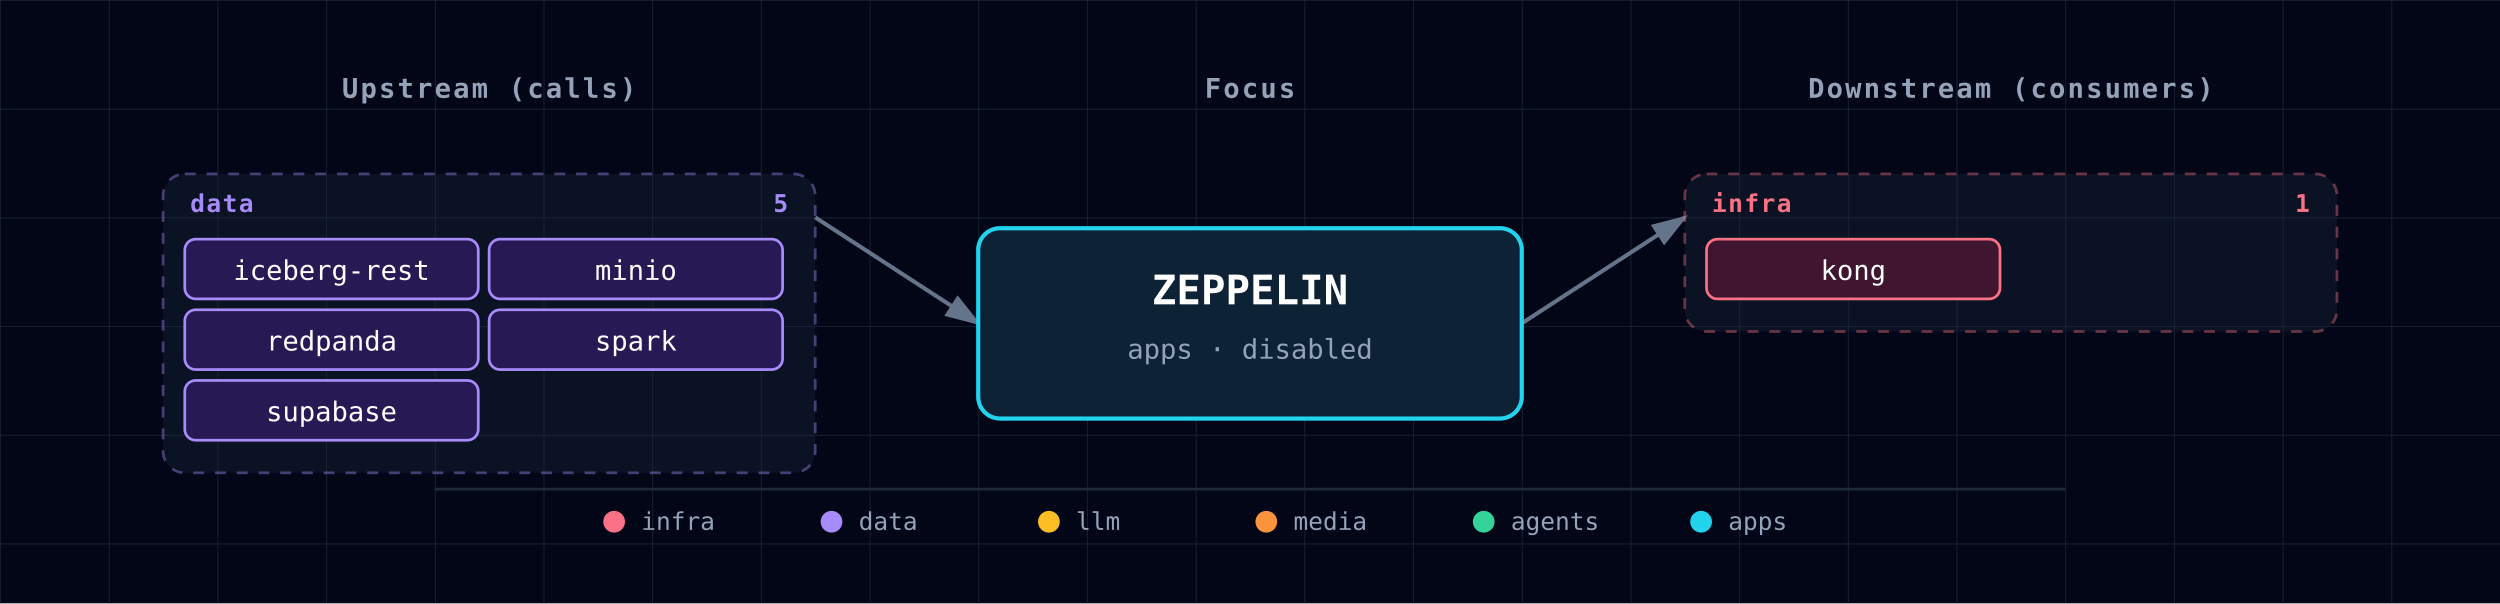
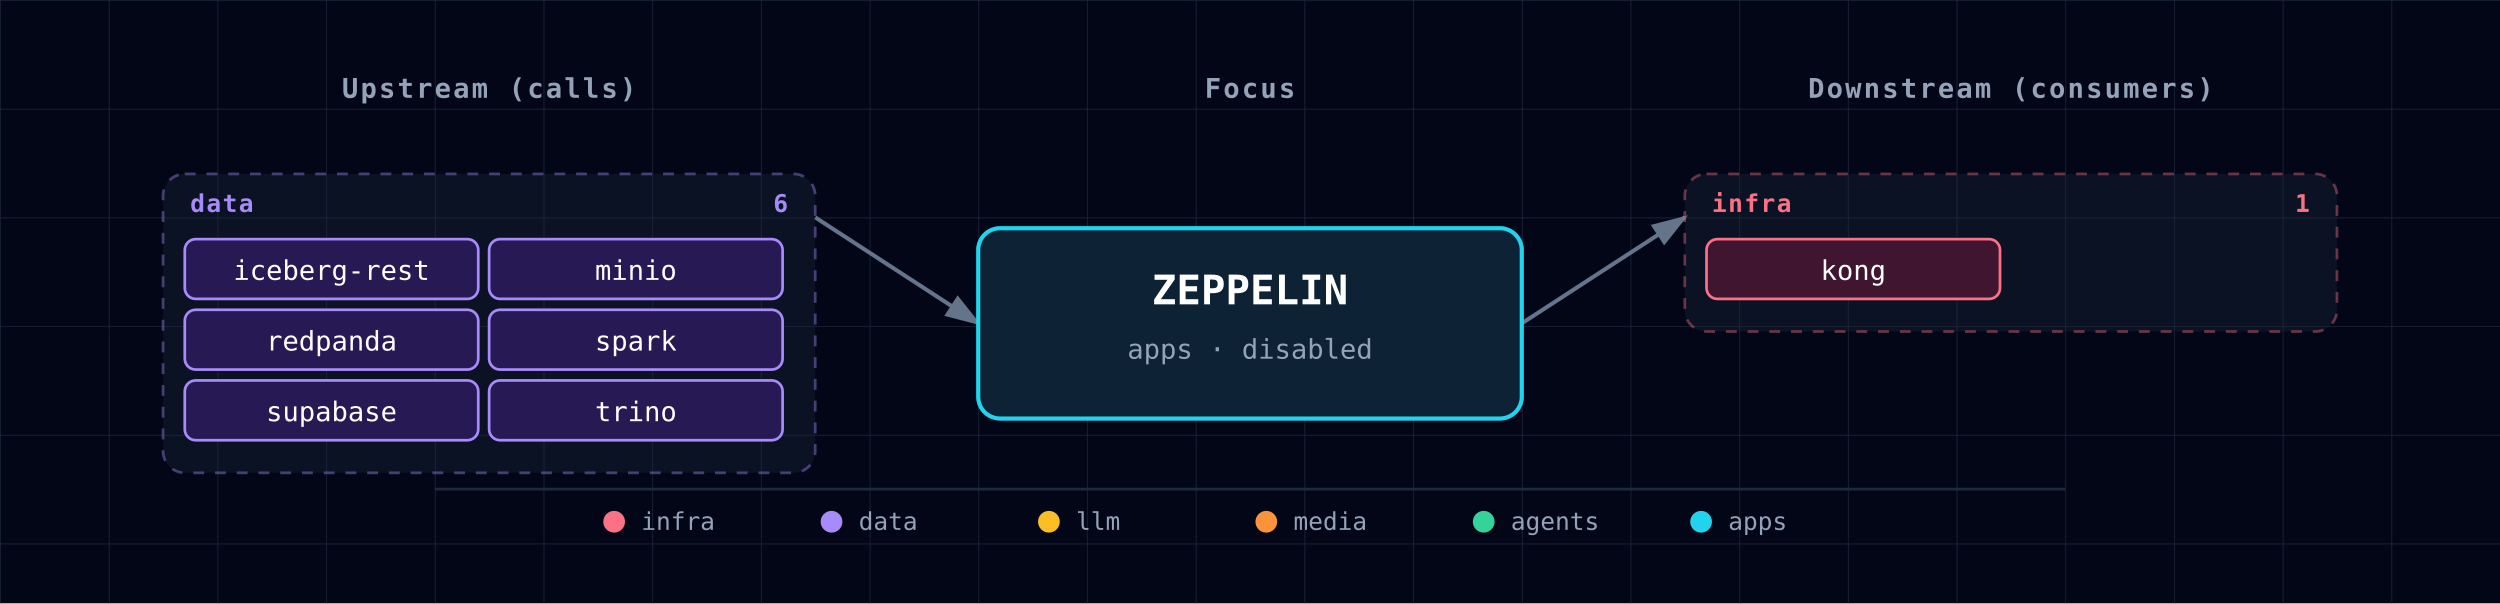
<svg xmlns="http://www.w3.org/2000/svg" viewBox="0 0 920 222" font-family="'JetBrains Mono', 'Fira Code', Menlo, Consolas, monospace">
  <defs>
    <pattern id="grid" width="40" height="40" patternUnits="userSpaceOnUse">
      <path d="M 40 0 L 0 0 0 40" fill="none" stroke="#1e293b" stroke-width="0.5" />
    </pattern>
    <marker id="arrowhead" markerWidth="9" markerHeight="6" refX="8" refY="3" orient="auto">
      <polygon points="0 0, 9 3, 0 6" fill="#64748b" />
    </marker>
    <filter id="focus-glow" x="-50%" y="-50%" width="200%" height="200%">
      <feGaussianBlur in="SourceAlpha" stdDeviation="6" />
      <feFlood flood-color="#22d3ee" flood-opacity="0.6" />
      <feComposite in2="SourceAlpha" operator="in" />
      <feMerge>
        <feMergeNode />
        <feMergeNode in="SourceGraphic" />
      </feMerge>
    </filter>
  </defs>
  <rect width="920" height="222" fill="#020617" />
  <rect width="920" height="222" fill="url(#grid)" />
  <text x="180" y="36" fill="#94a3b8" font-size="10" font-weight="600" text-anchor="middle" letter-spacing="0.08em">Upstream (calls)</text>
  <text x="460" y="36" fill="#94a3b8" font-size="10" font-weight="600" text-anchor="middle" letter-spacing="0.08em">Focus</text>
  <text x="740" y="36" fill="#94a3b8" font-size="10" font-weight="600" text-anchor="middle" letter-spacing="0.08em">Downstream (consumers)</text>
  <line x1="300" y1="80" x2="360" y2="119" stroke="#64748b" stroke-width="1.5" marker-end="url(#arrowhead)" />
  <line x1="560" y1="119" x2="620" y2="80" stroke="#64748b" stroke-width="1.5" marker-end="url(#arrowhead)" />
  <g>
    <g class="cluster">
      <rect x="60" y="64" width="240" height="110" rx="8" fill="rgba(30,41,59,0.35)" stroke="#a78bfa" stroke-width="1" stroke-dasharray="4,4" stroke-opacity="0.4" />
      <text x="70" y="78" fill="#a78bfa" font-size="9" font-weight="700" text-anchor="start" style="letter-spacing:0.06em;text-transform:uppercase;">data</text>
-       <text x="290" y="78" fill="#a78bfa" font-size="9" font-weight="600" text-anchor="end">5</text>
+       <text x="290" y="78" fill="#a78bfa" font-size="9" font-weight="600" text-anchor="end">6</text>
    </g>
    <g>
      <rect x="68" y="88" width="108" height="22" rx="4" fill="#0f172a" />
      <rect x="68" y="88" width="108" height="22" rx="4" fill="rgba(76, 29, 149, 0.4)" stroke="#a78bfa" stroke-width="1" />
      <text x="122" y="103" fill="white" font-size="10" text-anchor="middle">iceberg-rest</text>
    </g>
    <g>
      <rect x="180" y="88" width="108" height="22" rx="4" fill="#0f172a" />
      <rect x="180" y="88" width="108" height="22" rx="4" fill="rgba(76, 29, 149, 0.4)" stroke="#a78bfa" stroke-width="1" />
      <text x="234" y="103" fill="white" font-size="10" text-anchor="middle">minio</text>
    </g>
    <g>
      <rect x="68" y="114" width="108" height="22" rx="4" fill="#0f172a" />
      <rect x="68" y="114" width="108" height="22" rx="4" fill="rgba(76, 29, 149, 0.4)" stroke="#a78bfa" stroke-width="1" />
      <text x="122" y="129" fill="white" font-size="10" text-anchor="middle">redpanda</text>
    </g>
    <g>
      <rect x="180" y="114" width="108" height="22" rx="4" fill="#0f172a" />
      <rect x="180" y="114" width="108" height="22" rx="4" fill="rgba(76, 29, 149, 0.4)" stroke="#a78bfa" stroke-width="1" />
      <text x="234" y="129" fill="white" font-size="10" text-anchor="middle">spark</text>
    </g>
    <g>
      <rect x="68" y="140" width="108" height="22" rx="4" fill="#0f172a" />
      <rect x="68" y="140" width="108" height="22" rx="4" fill="rgba(76, 29, 149, 0.4)" stroke="#a78bfa" stroke-width="1" />
      <text x="122" y="155" fill="white" font-size="10" text-anchor="middle">supabase</text>
+     </g>
+     <g>
+       <rect x="180" y="140" width="108" height="22" rx="4" fill="#0f172a" />
+       <rect x="180" y="140" width="108" height="22" rx="4" fill="rgba(76, 29, 149, 0.4)" stroke="#a78bfa" stroke-width="1" />
+       <text x="234" y="155" fill="white" font-size="10" text-anchor="middle">trino</text>
    </g>
  </g>
  <g>
    <g class="cluster">
      <rect x="620" y="64" width="240" height="58" rx="8" fill="rgba(30,41,59,0.35)" stroke="#fb7185" stroke-width="1" stroke-dasharray="4,4" stroke-opacity="0.4" />
      <text x="630" y="78" fill="#fb7185" font-size="9" font-weight="700" text-anchor="start" style="letter-spacing:0.06em;text-transform:uppercase;">infra</text>
      <text x="850" y="78" fill="#fb7185" font-size="9" font-weight="600" text-anchor="end">1</text>
    </g>
    <g>
      <rect x="628" y="88" width="108" height="22" rx="4" fill="#0f172a" />
      <rect x="628" y="88" width="108" height="22" rx="4" fill="rgba(136, 19, 55, 0.4)" stroke="#fb7185" stroke-width="1" />
      <text x="682" y="103" fill="white" font-size="10" text-anchor="middle">kong</text>
    </g>
  </g>
  <g class="focus" filter="url(#focus-glow)">
    <rect x="360" y="84" width="200" height="70" rx="8" fill="#0f172a" />
    <rect x="360" y="84" width="200" height="70" rx="8" fill="rgba(8, 51, 68, 0.4)" stroke="#22d3ee" stroke-width="1.5" />
    <text x="460" y="112" fill="white" font-size="15" font-weight="700" text-anchor="middle">ZEPPELIN</text>
    <text x="460" y="132" fill="#94a3b8" font-size="10" text-anchor="middle">apps · disabled</text>
  </g>
  <g class="legend">
    <line x1="160" y1="180" x2="760" y2="180" stroke="#1e293b" stroke-width="1" />
    <circle cx="226" cy="192" r="4" fill="#fb7185" />
    <text x="236" y="195" fill="#94a3b8" font-size="9" font-weight="400" text-anchor="start">infra</text>
    <circle cx="306" cy="192" r="4" fill="#a78bfa" />
    <text x="316" y="195" fill="#94a3b8" font-size="9" font-weight="400" text-anchor="start">data</text>
    <circle cx="386" cy="192" r="4" fill="#fbbf24" />
    <text x="396" y="195" fill="#94a3b8" font-size="9" font-weight="400" text-anchor="start">llm</text>
    <circle cx="466" cy="192" r="4" fill="#fb923c" />
    <text x="476" y="195" fill="#94a3b8" font-size="9" font-weight="400" text-anchor="start">media</text>
    <circle cx="546" cy="192" r="4" fill="#34d399" />
    <text x="556" y="195" fill="#94a3b8" font-size="9" font-weight="400" text-anchor="start">agents</text>
    <circle cx="626" cy="192" r="4" fill="#22d3ee" />
    <text x="636" y="195" fill="#94a3b8" font-size="9" font-weight="400" text-anchor="start">apps</text>
  </g>
</svg>
